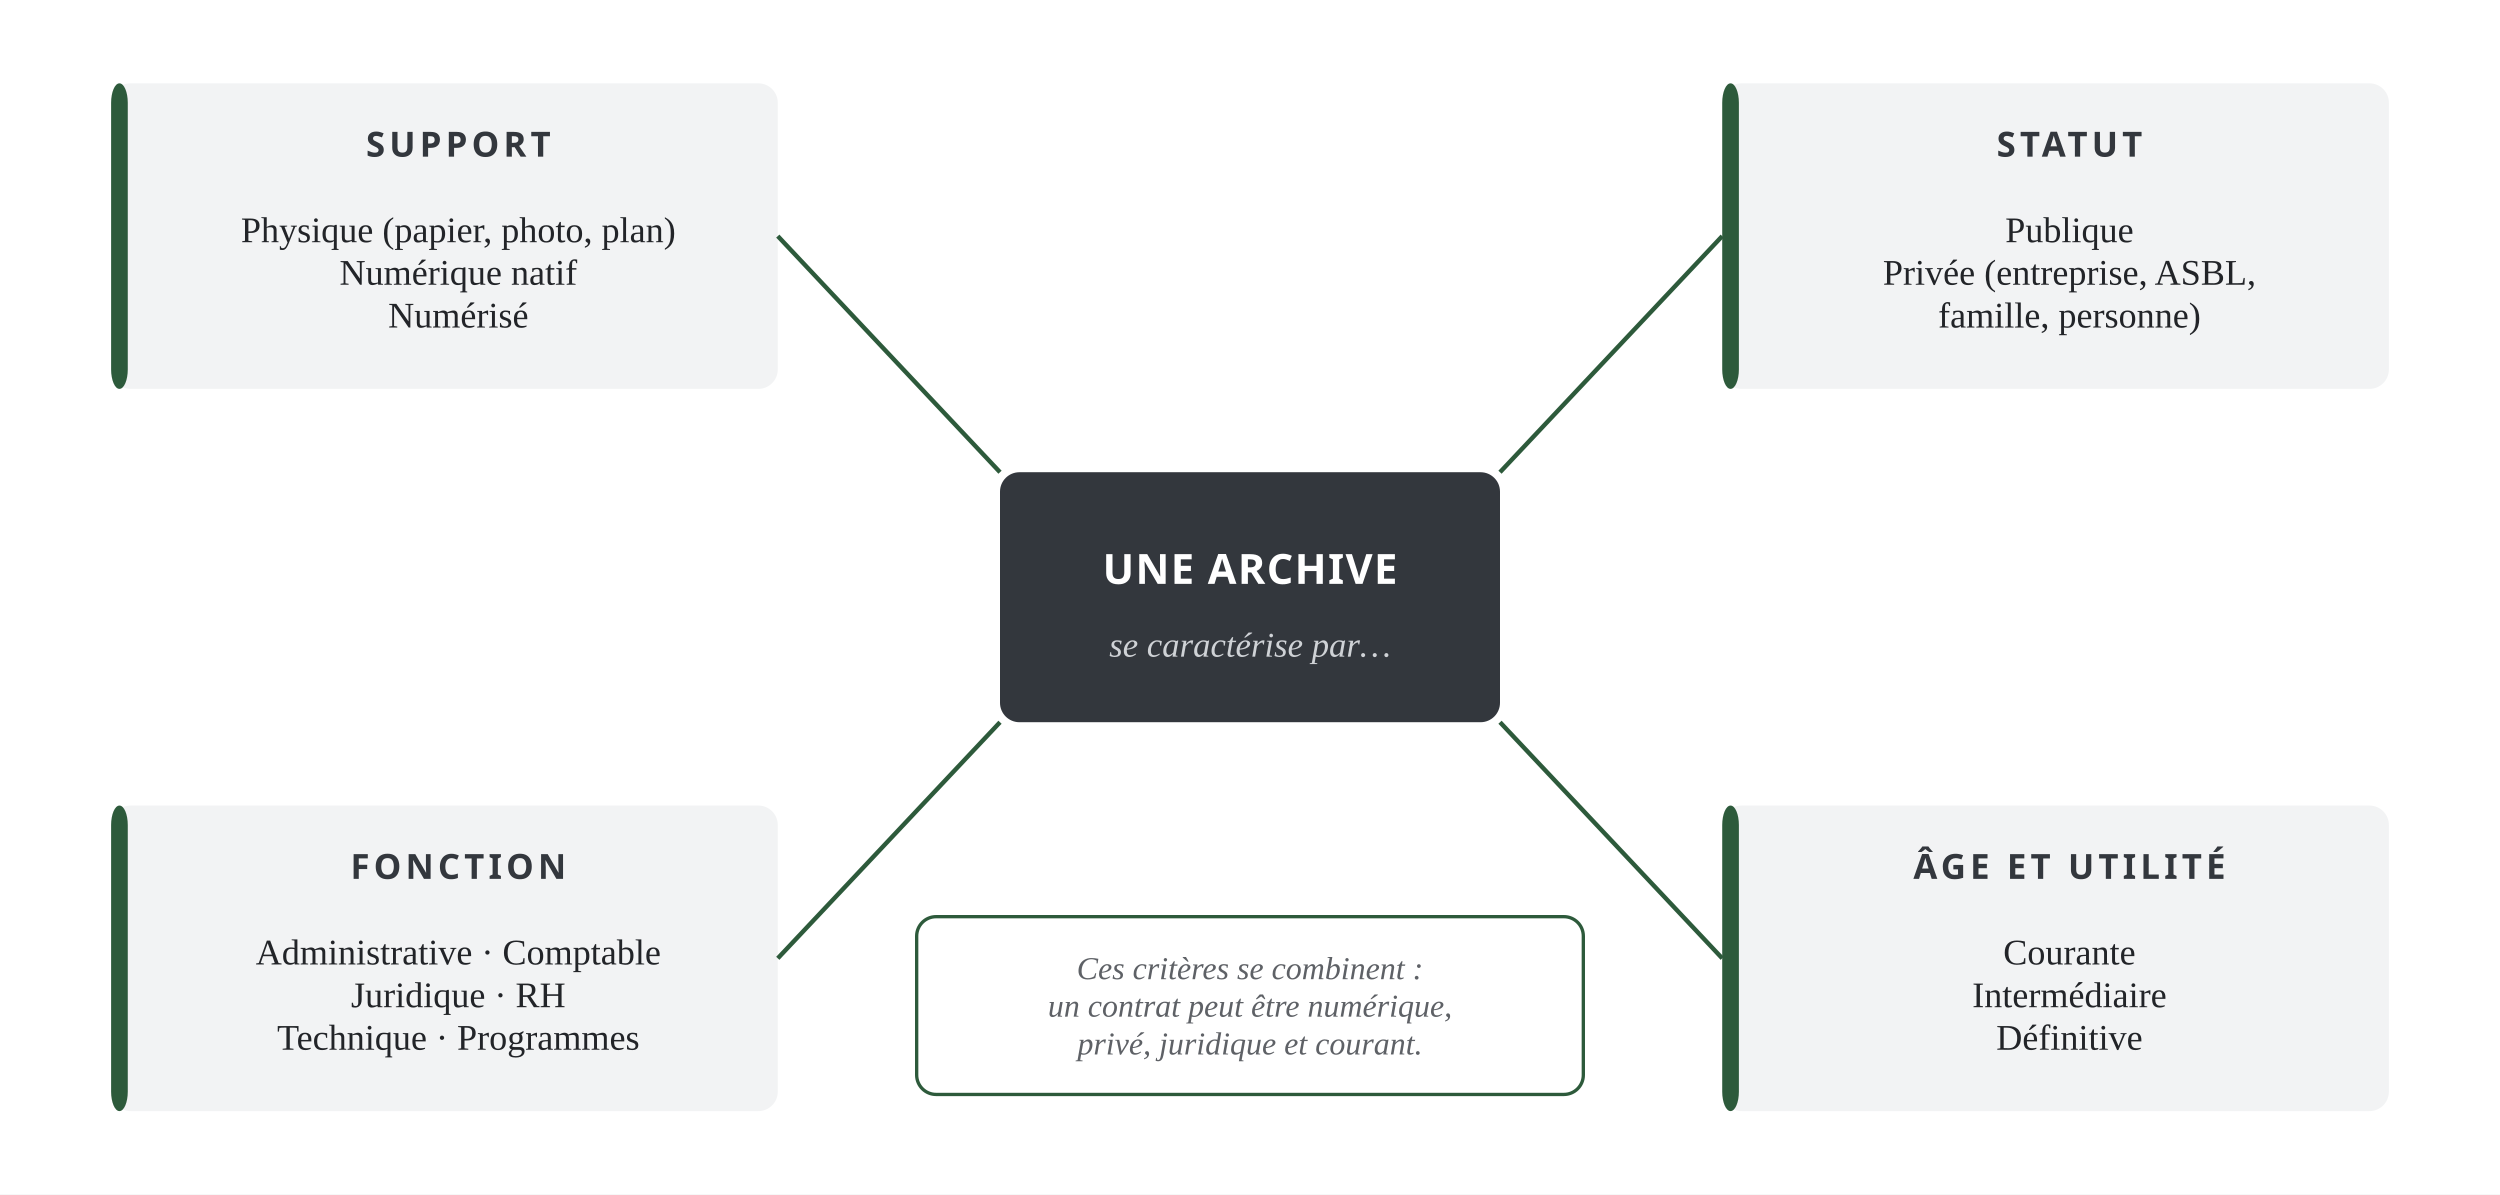
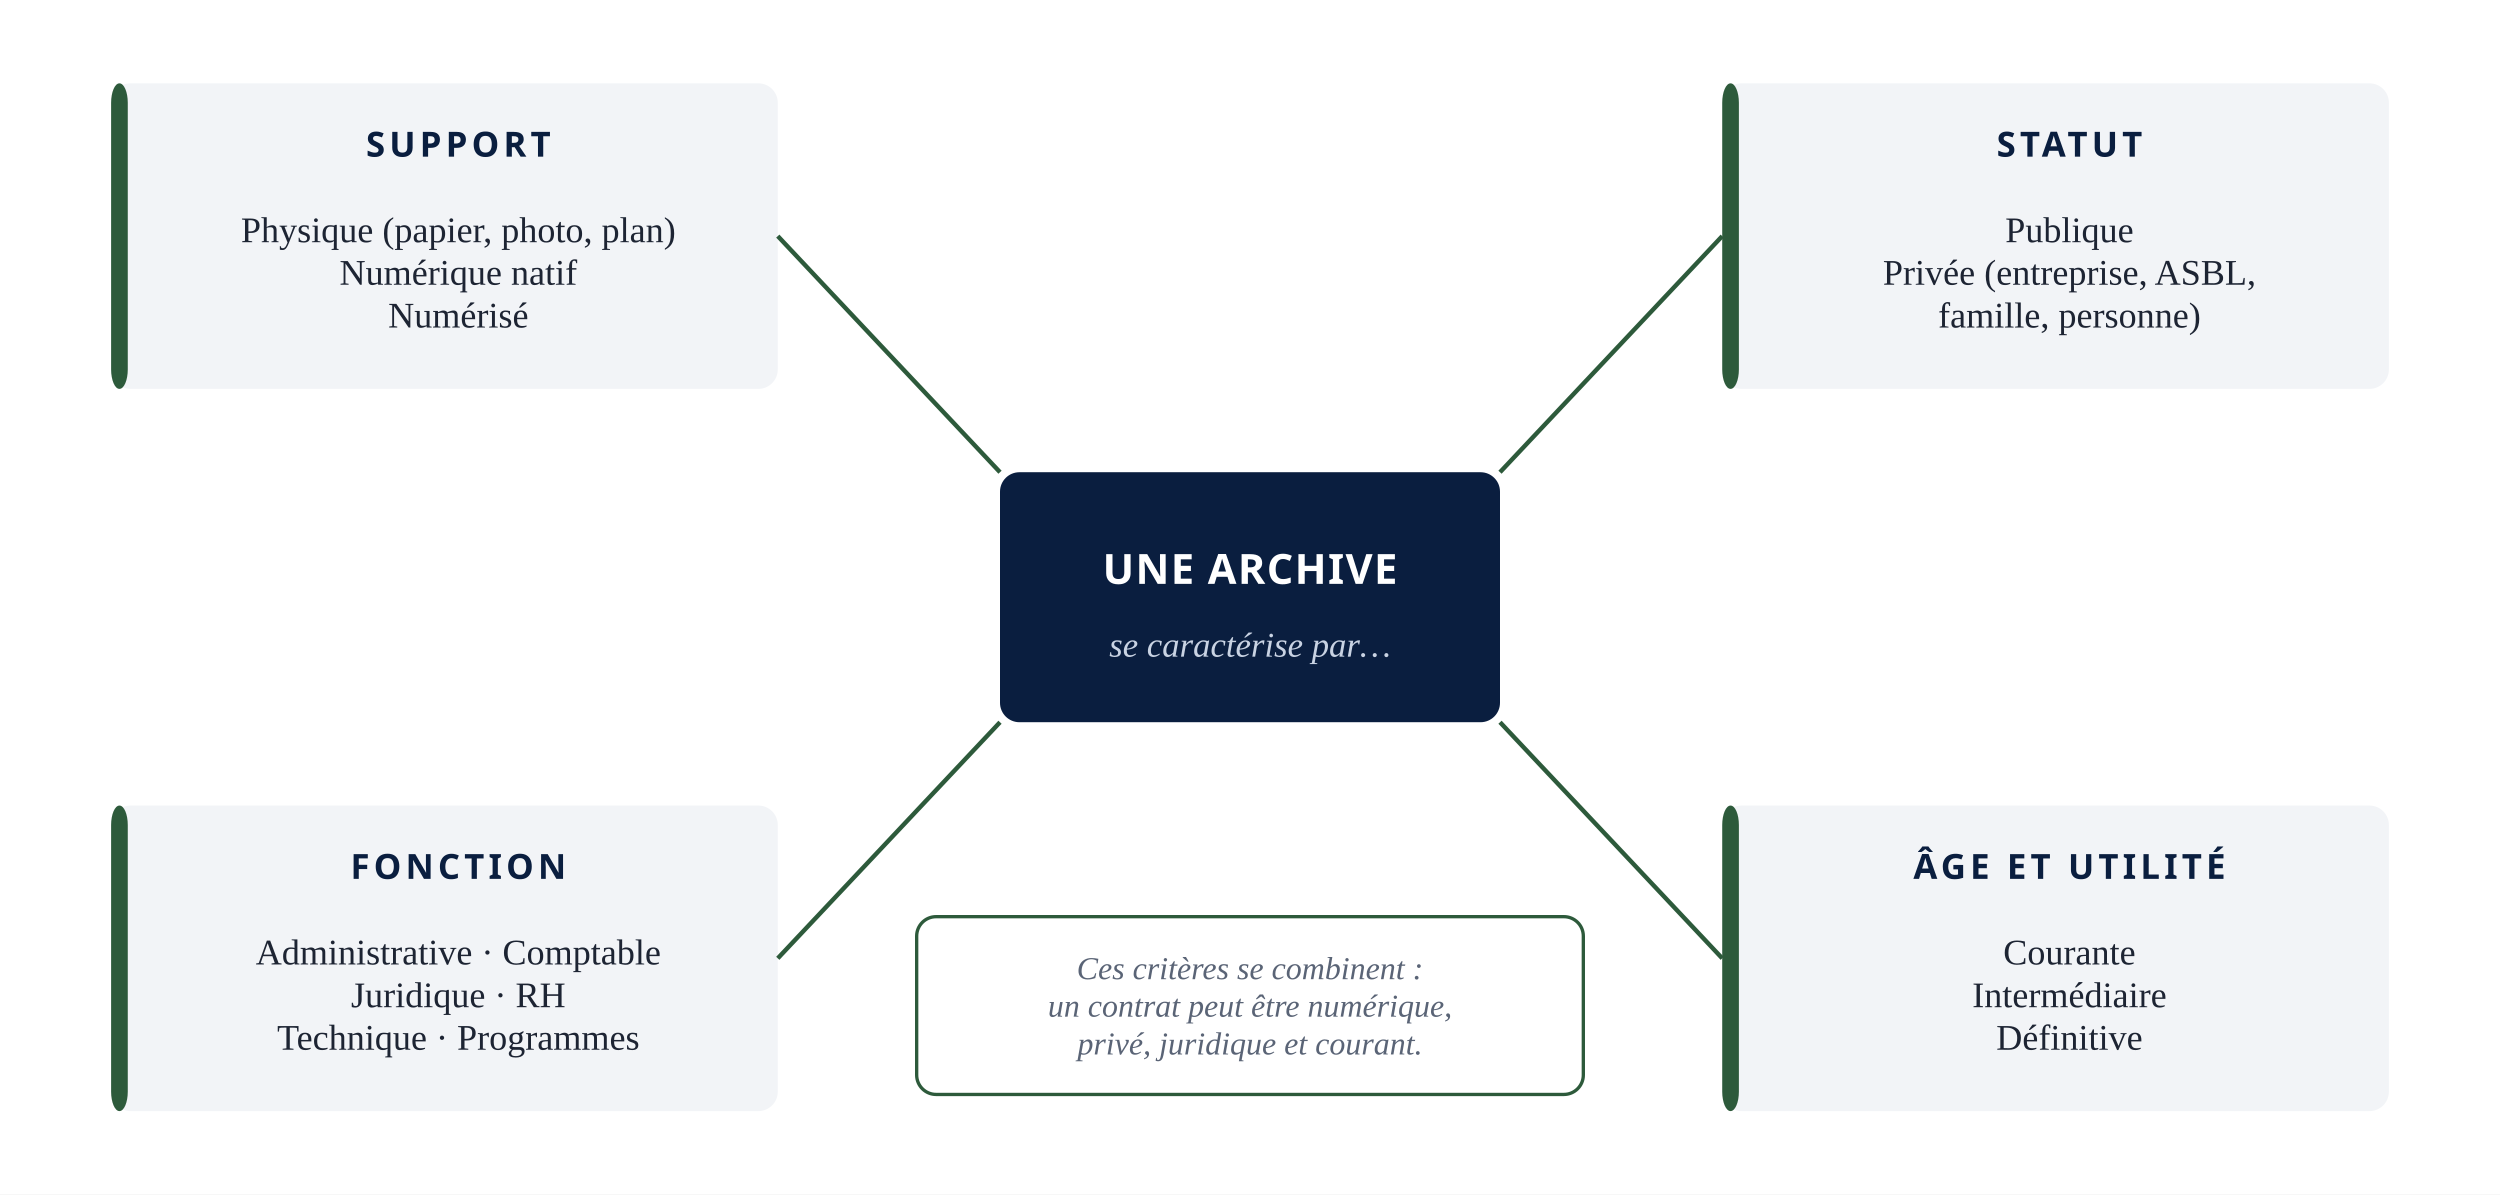
<svg xmlns="http://www.w3.org/2000/svg" viewBox="0 0 900 430" width="900" height="430">
  <defs>
    <marker id="ar" viewBox="0 0 10 10" refX="9" refY="5" markerWidth="7" markerHeight="7" orient="auto-start-reverse">
-       <path d="M0 0L10 5L0 10z" fill="#33373D" />
+       <path d="M0 0L10 5L0 10z" fill="#0A1E3F" />
    </marker>
    <marker id="arg" viewBox="0 0 10 10" refX="9" refY="5" markerWidth="7" markerHeight="7" orient="auto-start-reverse">
      <path d="M0 0L10 5L0 10z" fill="#2D5A3B" />
    </marker>
  </defs>
  <rect width="900" height="430" fill="white" />
-   <rect x="360" y="170" width="180" height="90" rx="7" fill="#33373D" stroke="none" stroke-width="1" />
+   <rect x="360" y="170" width="180" height="90" rx="7" fill="#0A1E3F" stroke="none" stroke-width="1" />
  <text x="450" y="210.2" font-family="Montserrat" font-size="15" font-weight="800" fill="white" text-anchor="middle" letter-spacing="0.5">UNE ARCHIVE</text>
-   <text x="450" y="236.4" font-family="Source Sans 3" font-size="12.5" font-weight="400" fill="#CFD2D6" text-anchor="middle" letter-spacing="0" font-style="italic">se caractérise par…</text>
-   <rect x="40" y="30" width="240" height="110" rx="7" fill="#F2F3F4" stroke="none" stroke-width="1" />
+   <text x="450" y="236.4" font-family="Source Sans 3" font-size="12.5" font-weight="400" fill="#C9D3E3" text-anchor="middle" letter-spacing="0" font-style="italic">se caractérise par…</text>
+   <rect x="40" y="30" width="240" height="110" rx="7" fill="#F2F4F7" stroke="none" stroke-width="1" />
  <rect x="40" y="30" width="6" height="110" rx="7" fill="#2D5A3B" stroke="none" stroke-width="1" />
-   <text x="165" y="56.4" font-family="Montserrat" font-size="12.5" font-weight="800" fill="#33373D" text-anchor="middle" letter-spacing="1.5">SUPPORT</text>
-   <text x="165" y="87.2" font-family="Source Sans 3" font-size="13" font-weight="400" fill="#222428" text-anchor="middle" letter-spacing="0">Physique (papier, photo, plan)</text>
-   <text x="165" y="102.5" font-family="Source Sans 3" font-size="13" font-weight="400" fill="#222428" text-anchor="middle" letter-spacing="0">Numérique natif</text>
-   <text x="165" y="117.9" font-family="Source Sans 3" font-size="13" font-weight="400" fill="#222428" text-anchor="middle" letter-spacing="0">Numérisé</text>
+   <text x="165" y="56.4" font-family="Montserrat" font-size="12.5" font-weight="800" fill="#0A1E3F" text-anchor="middle" letter-spacing="1.5">SUPPORT</text>
+   <text x="165" y="87.2" font-family="Source Sans 3" font-size="13" font-weight="400" fill="#1D2433" text-anchor="middle" letter-spacing="0">Physique (papier, photo, plan)</text>
+   <text x="165" y="102.5" font-family="Source Sans 3" font-size="13" font-weight="400" fill="#1D2433" text-anchor="middle" letter-spacing="0">Numérique natif</text>
+   <text x="165" y="117.9" font-family="Source Sans 3" font-size="13" font-weight="400" fill="#1D2433" text-anchor="middle" letter-spacing="0">Numérisé</text>
  <line x1="280" y1="85" x2="360" y2="170" stroke="#2D5A3B" stroke-width="1.6" />
-   <rect x="620" y="30" width="240" height="110" rx="7" fill="#F2F3F4" stroke="none" stroke-width="1" />
+   <rect x="620" y="30" width="240" height="110" rx="7" fill="#F2F4F7" stroke="none" stroke-width="1" />
  <rect x="620" y="30" width="6" height="110" rx="7" fill="#2D5A3B" stroke="none" stroke-width="1" />
-   <text x="745" y="56.4" font-family="Montserrat" font-size="12.5" font-weight="800" fill="#33373D" text-anchor="middle" letter-spacing="1.5">STATUT</text>
-   <text x="745" y="87.2" font-family="Source Sans 3" font-size="13" font-weight="400" fill="#222428" text-anchor="middle" letter-spacing="0">Publique</text>
-   <text x="745" y="102.5" font-family="Source Sans 3" font-size="13" font-weight="400" fill="#222428" text-anchor="middle" letter-spacing="0">Privée (entreprise, ASBL,</text>
-   <text x="745" y="117.9" font-family="Source Sans 3" font-size="13" font-weight="400" fill="#222428" text-anchor="middle" letter-spacing="0">famille, personne)</text>
+   <text x="745" y="56.4" font-family="Montserrat" font-size="12.5" font-weight="800" fill="#0A1E3F" text-anchor="middle" letter-spacing="1.5">STATUT</text>
+   <text x="745" y="87.2" font-family="Source Sans 3" font-size="13" font-weight="400" fill="#1D2433" text-anchor="middle" letter-spacing="0">Publique</text>
+   <text x="745" y="102.5" font-family="Source Sans 3" font-size="13" font-weight="400" fill="#1D2433" text-anchor="middle" letter-spacing="0">Privée (entreprise, ASBL,</text>
+   <text x="745" y="117.9" font-family="Source Sans 3" font-size="13" font-weight="400" fill="#1D2433" text-anchor="middle" letter-spacing="0">famille, personne)</text>
  <line x1="620" y1="85" x2="540" y2="170" stroke="#2D5A3B" stroke-width="1.6" />
-   <rect x="40" y="290" width="240" height="110" rx="7" fill="#F2F3F4" stroke="none" stroke-width="1" />
+   <rect x="40" y="290" width="240" height="110" rx="7" fill="#F2F4F7" stroke="none" stroke-width="1" />
  <rect x="40" y="290" width="6" height="110" rx="7" fill="#2D5A3B" stroke="none" stroke-width="1" />
-   <text x="165" y="316.4" font-family="Montserrat" font-size="12.5" font-weight="800" fill="#33373D" text-anchor="middle" letter-spacing="1.5">FONCTION</text>
-   <text x="165" y="347.2" font-family="Source Sans 3" font-size="13" font-weight="400" fill="#222428" text-anchor="middle" letter-spacing="0">Administrative · Comptable</text>
-   <text x="165" y="362.6" font-family="Source Sans 3" font-size="13" font-weight="400" fill="#222428" text-anchor="middle" letter-spacing="0">Juridique · RH</text>
-   <text x="165" y="377.9" font-family="Source Sans 3" font-size="13" font-weight="400" fill="#222428" text-anchor="middle" letter-spacing="0">Technique · Programmes</text>
+   <text x="165" y="316.4" font-family="Montserrat" font-size="12.5" font-weight="800" fill="#0A1E3F" text-anchor="middle" letter-spacing="1.5">FONCTION</text>
+   <text x="165" y="347.2" font-family="Source Sans 3" font-size="13" font-weight="400" fill="#1D2433" text-anchor="middle" letter-spacing="0">Administrative · Comptable</text>
+   <text x="165" y="362.6" font-family="Source Sans 3" font-size="13" font-weight="400" fill="#1D2433" text-anchor="middle" letter-spacing="0">Juridique · RH</text>
+   <text x="165" y="377.9" font-family="Source Sans 3" font-size="13" font-weight="400" fill="#1D2433" text-anchor="middle" letter-spacing="0">Technique · Programmes</text>
  <line x1="280" y1="345" x2="360" y2="260" stroke="#2D5A3B" stroke-width="1.6" />
-   <rect x="620" y="290" width="240" height="110" rx="7" fill="#F2F3F4" stroke="none" stroke-width="1" />
+   <rect x="620" y="290" width="240" height="110" rx="7" fill="#F2F4F7" stroke="none" stroke-width="1" />
  <rect x="620" y="290" width="6" height="110" rx="7" fill="#2D5A3B" stroke="none" stroke-width="1" />
-   <text x="745" y="316.4" font-family="Montserrat" font-size="12.5" font-weight="800" fill="#33373D" text-anchor="middle" letter-spacing="1.5">ÂGE ET UTILITÉ</text>
-   <text x="745" y="347.2" font-family="Source Sans 3" font-size="13" font-weight="400" fill="#222428" text-anchor="middle" letter-spacing="0">Courante</text>
-   <text x="745" y="362.6" font-family="Source Sans 3" font-size="13" font-weight="400" fill="#222428" text-anchor="middle" letter-spacing="0">Intermédiaire</text>
-   <text x="745" y="377.9" font-family="Source Sans 3" font-size="13" font-weight="400" fill="#222428" text-anchor="middle" letter-spacing="0">Définitive</text>
+   <text x="745" y="316.4" font-family="Montserrat" font-size="12.5" font-weight="800" fill="#0A1E3F" text-anchor="middle" letter-spacing="1.5">ÂGE ET UTILITÉ</text>
+   <text x="745" y="347.2" font-family="Source Sans 3" font-size="13" font-weight="400" fill="#1D2433" text-anchor="middle" letter-spacing="0">Courante</text>
+   <text x="745" y="362.6" font-family="Source Sans 3" font-size="13" font-weight="400" fill="#1D2433" text-anchor="middle" letter-spacing="0">Intermédiaire</text>
+   <text x="745" y="377.9" font-family="Source Sans 3" font-size="13" font-weight="400" fill="#1D2433" text-anchor="middle" letter-spacing="0">Définitive</text>
  <line x1="620" y1="345" x2="540" y2="260" stroke="#2D5A3B" stroke-width="1.6" />
  <rect x="330" y="330" width="240" height="64" rx="7" fill="white" stroke="#2D5A3B" stroke-width="1.2" />
-   <text x="450" y="352.5" font-family="Source Sans 3" font-size="11.5" font-weight="400" fill="#5E6166" text-anchor="middle" letter-spacing="0" font-style="italic">Ces critères se combinent :</text>
-   <text x="450" y="366.0" font-family="Source Sans 3" font-size="11.5" font-weight="400" fill="#5E6166" text-anchor="middle" letter-spacing="0" font-style="italic">un contrat peut être numérique,</text>
-   <text x="450" y="379.6" font-family="Source Sans 3" font-size="11.5" font-weight="400" fill="#5E6166" text-anchor="middle" letter-spacing="0" font-style="italic">privé, juridique et courant.</text>
+   <text x="450" y="352.5" font-family="Source Sans 3" font-size="11.5" font-weight="400" fill="#5A6476" text-anchor="middle" letter-spacing="0" font-style="italic">Ces critères se combinent :</text>
+   <text x="450" y="366.0" font-family="Source Sans 3" font-size="11.5" font-weight="400" fill="#5A6476" text-anchor="middle" letter-spacing="0" font-style="italic">un contrat peut être numérique,</text>
+   <text x="450" y="379.6" font-family="Source Sans 3" font-size="11.5" font-weight="400" fill="#5A6476" text-anchor="middle" letter-spacing="0" font-style="italic">privé, juridique et courant.</text>
</svg>
